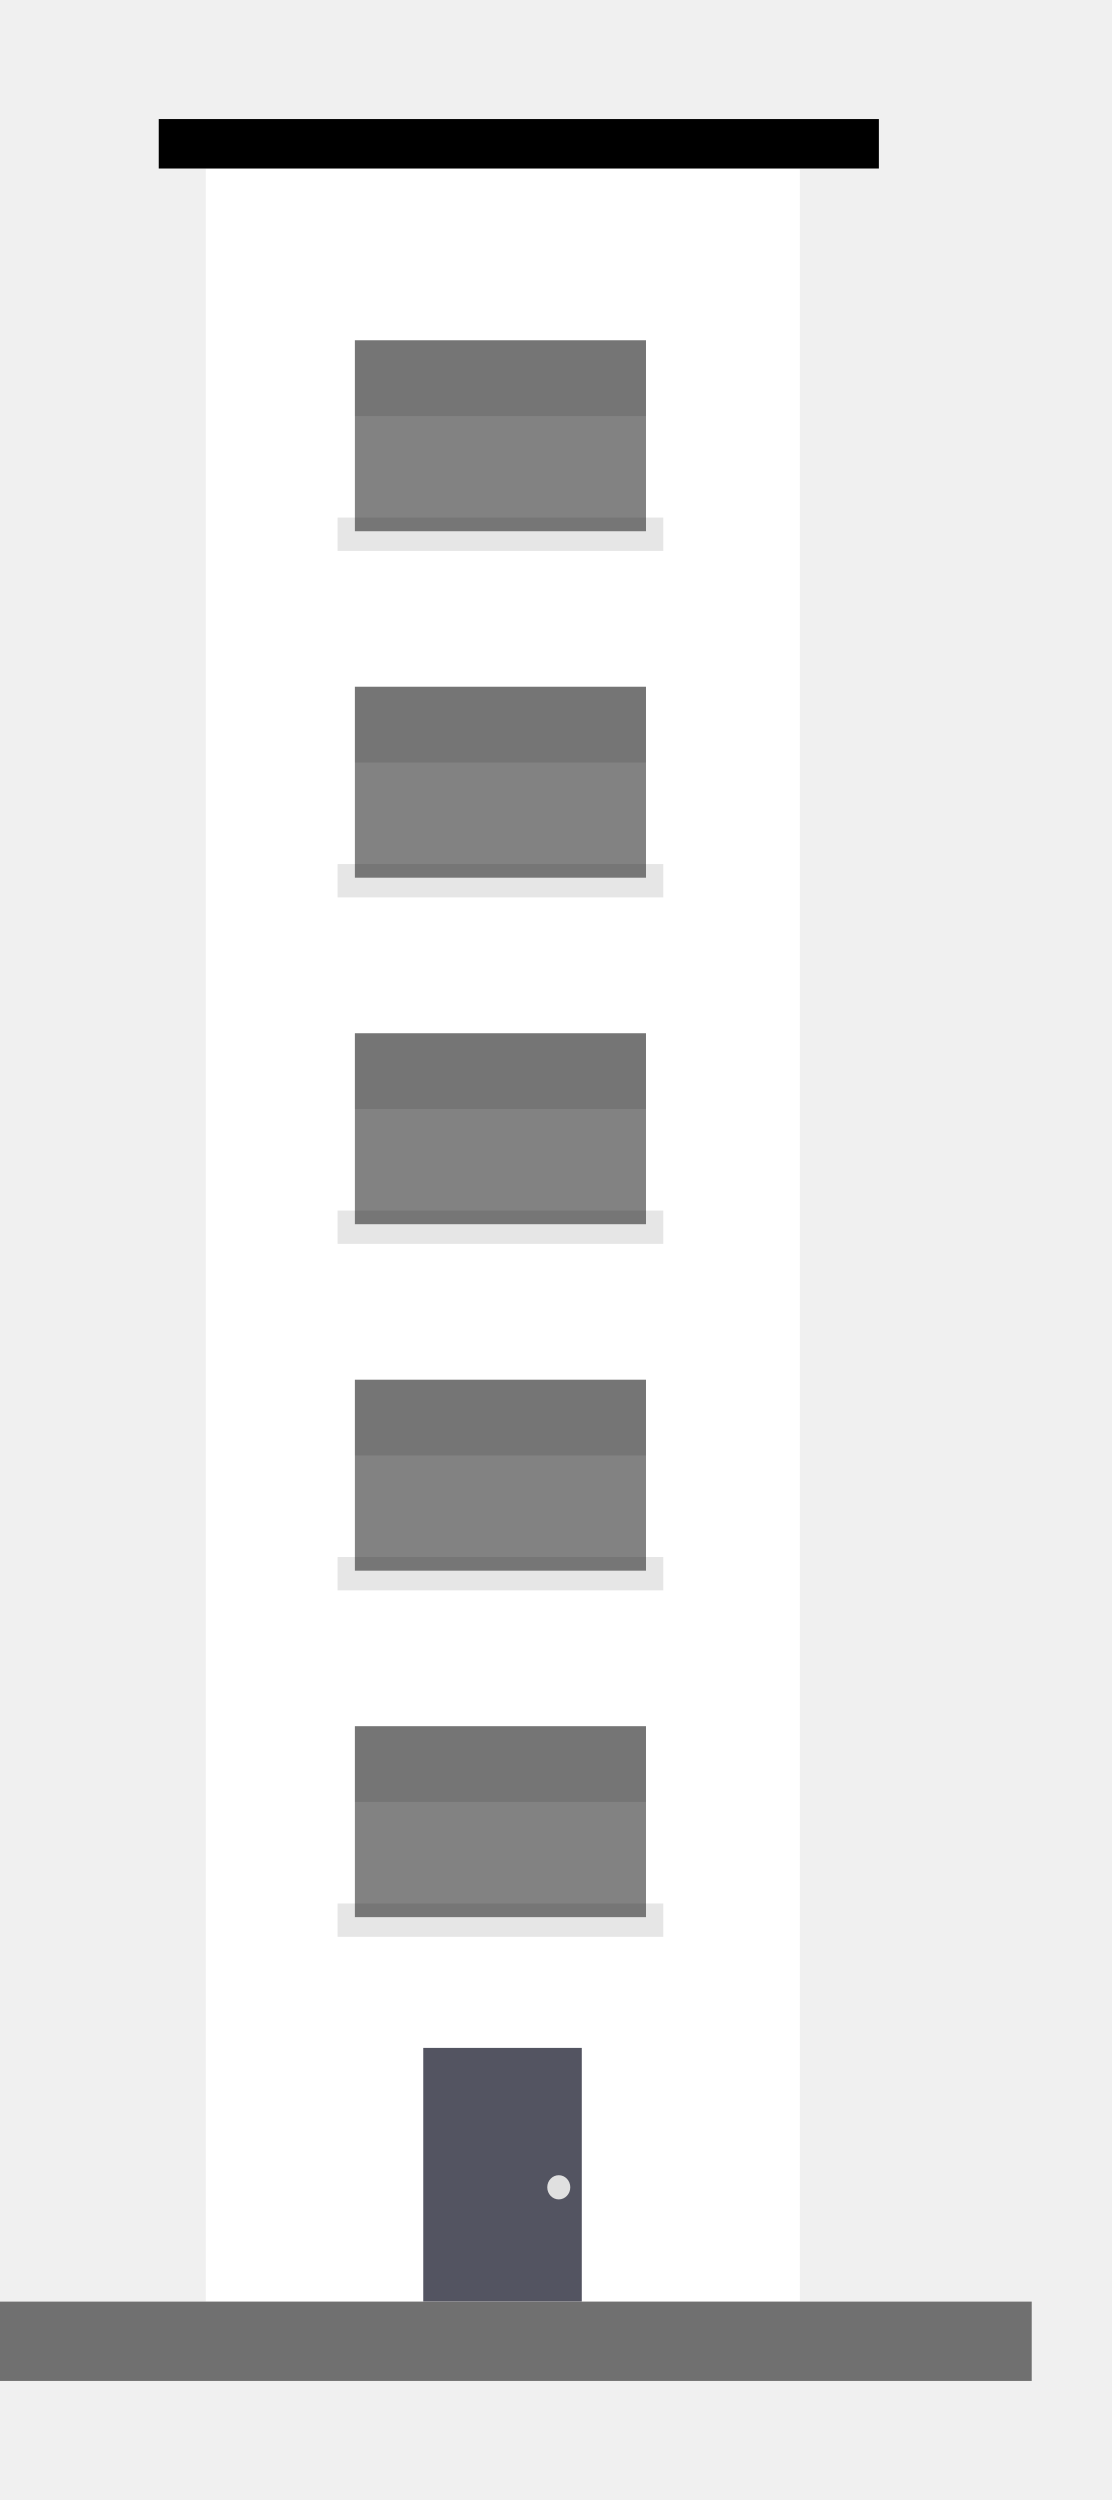
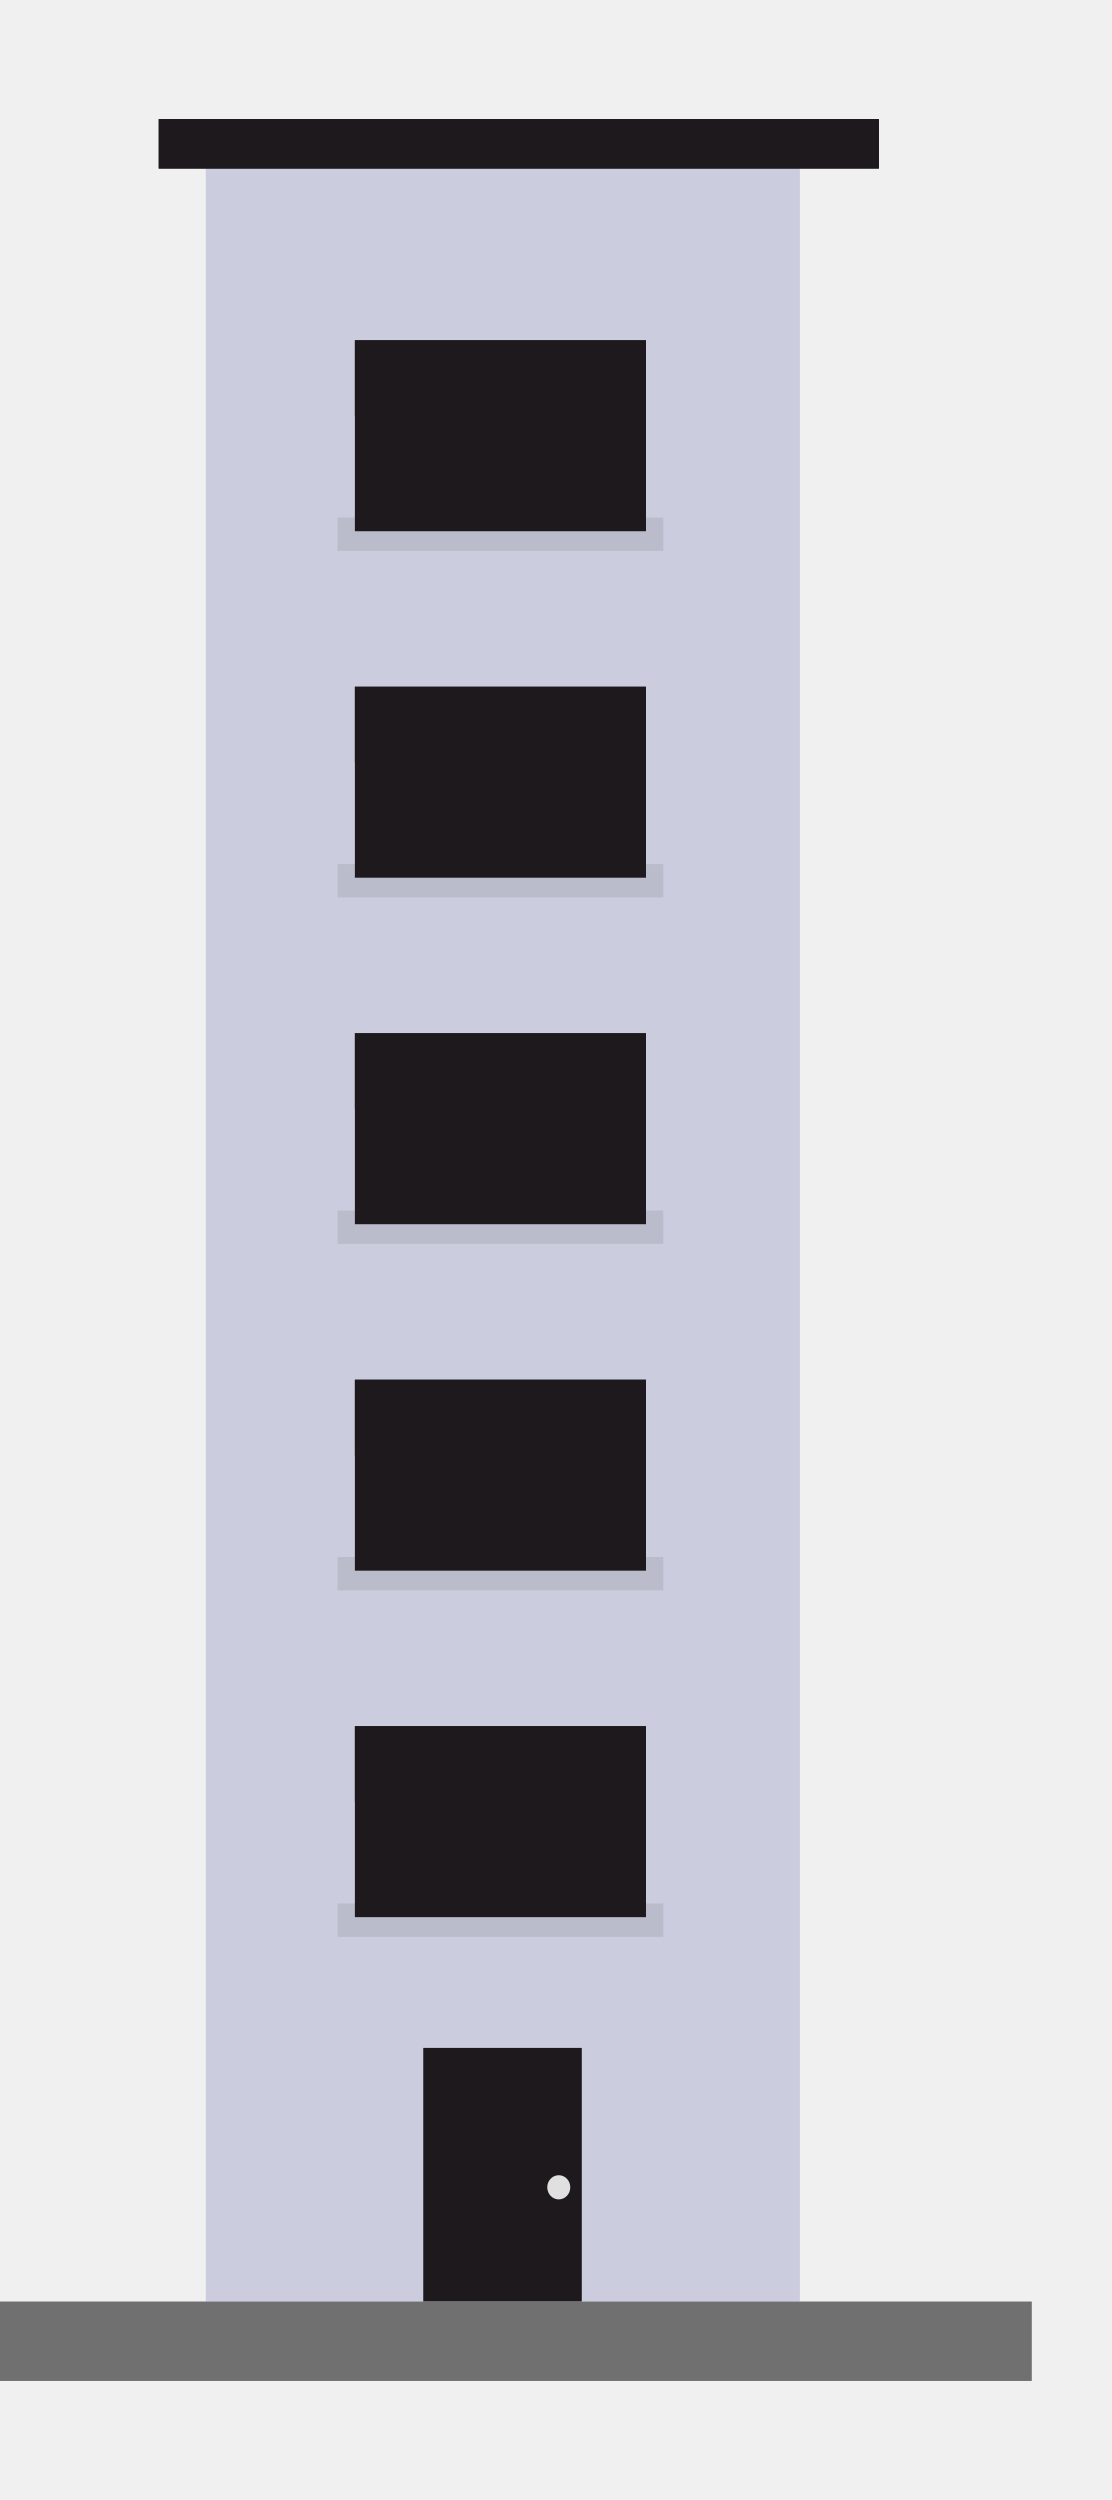
<svg xmlns="http://www.w3.org/2000/svg" width="28" height="63" viewBox="0 0 28 63">
  <defs>
    <clipPath id="clip-building-6">
      <rect width="28" height="63" />
    </clipPath>
  </defs>
  <g id="building-6" clip-path="url(#clip-building-6)">
    <g id="Group_825" data-name="Group 825" transform="translate(24 -3)">
      <g id="Group_780" data-name="Group 780" transform="translate(-20 6)">
        <g id="Group_826" data-name="Group 826" transform="translate(0)">
-           <rect id="Rectangle_487" data-name="Rectangle 487" width="14.971" height="55.57" transform="translate(1.186)" fill="#fff" />
+           <rect id="Rectangle_487" data-name="Rectangle 487" width="14.971" height="55.57" transform="translate(1.186)" fill="#cbcdde" />
          <g id="Group_726" data-name="Group 726" transform="translate(4.507 5.575)">
-             <rect id="Rectangle_332" data-name="Rectangle 332" width="8.208" height="0.84" transform="translate(0 4.468)" opacity="0.1" />
-             <rect id="Rectangle_333" data-name="Rectangle 333" width="7.336" height="4.812" transform="translate(0.436 0)" fill="#060606" opacity="0.5" />
-             <g id="Group_536" data-name="Group 536" transform="translate(0.436 0)" opacity="0.1">
-               <rect id="Rectangle_335" data-name="Rectangle 335" width="7.336" height="1.909" />
+             <rect id="Rectangle_332" data-name="Rectangle 332" width="8.208" height="0.84" transform="translate(0 4.468)" fill="#1e191c" opacity="0.1" />
+             <rect id="Rectangle_333" data-name="Rectangle 333" width="7.336" height="4.812" transform="translate(0.436 0)" fill="#1e191c" />
+             <g id="Group_536" data-name="Group 536" transform="translate(0.436 0)">
+               <rect id="Rectangle_335" data-name="Rectangle 335" width="7.336" height="1.909" fill="#1e191c" />
            </g>
          </g>
          <g id="Group_727" data-name="Group 727" transform="translate(4.507 14.306)">
-             <rect id="Rectangle_332-2" data-name="Rectangle 332" width="8.208" height="0.84" transform="translate(0 4.468)" opacity="0.1" />
-             <rect id="Rectangle_333-2" data-name="Rectangle 333" width="7.336" height="4.812" transform="translate(0.436 0)" fill="#060606" opacity="0.5" />
-             <g id="Group_536-2" data-name="Group 536" transform="translate(0.436 0)" opacity="0.1">
-               <rect id="Rectangle_335-2" data-name="Rectangle 335" width="7.336" height="1.909" />
+             <rect id="Rectangle_332-2" data-name="Rectangle 332" width="8.208" height="0.84" transform="translate(0 4.468)" fill="#1e191c" opacity="0.1" />
+             <rect id="Rectangle_333-2" data-name="Rectangle 333" width="7.336" height="4.812" transform="translate(0.436 0)" fill="#1e191c" />
+             <g id="Group_536-2" data-name="Group 536" transform="translate(0.436 0)">
+               <rect id="Rectangle_335-2" data-name="Rectangle 335" width="7.336" height="1.909" fill="#1e191c" />
            </g>
          </g>
          <g id="Group_728" data-name="Group 728" transform="translate(4.507 23.038)">
-             <rect id="Rectangle_332-3" data-name="Rectangle 332" width="8.208" height="0.84" transform="translate(0 4.468)" opacity="0.1" />
-             <rect id="Rectangle_333-3" data-name="Rectangle 333" width="7.336" height="4.812" transform="translate(0.436 0)" fill="#060606" opacity="0.5" />
-             <g id="Group_536-3" data-name="Group 536" transform="translate(0.436 0)" opacity="0.1">
-               <rect id="Rectangle_335-3" data-name="Rectangle 335" width="7.336" height="1.909" />
+             <rect id="Rectangle_332-3" data-name="Rectangle 332" width="8.208" height="0.84" transform="translate(0 4.468)" fill="#1e191c" opacity="0.1" />
+             <rect id="Rectangle_333-3" data-name="Rectangle 333" width="7.336" height="4.812" transform="translate(0.436 0)" fill="#1e191c" />
+             <g id="Group_536-3" data-name="Group 536" transform="translate(0.436 0)">
+               <rect id="Rectangle_335-3" data-name="Rectangle 335" width="7.336" height="1.909" fill="#1e191c" />
            </g>
          </g>
          <g id="Group_729" data-name="Group 729" transform="translate(4.507 31.769)">
-             <rect id="Rectangle_332-4" data-name="Rectangle 332" width="8.208" height="0.84" transform="translate(0 4.468)" opacity="0.1" />
-             <rect id="Rectangle_333-4" data-name="Rectangle 333" width="7.336" height="4.812" transform="translate(0.436 0)" fill="#060606" opacity="0.5" />
-             <g id="Group_536-4" data-name="Group 536" transform="translate(0.436 0)" opacity="0.1">
-               <rect id="Rectangle_335-4" data-name="Rectangle 335" width="7.336" height="1.909" />
+             <rect id="Rectangle_332-4" data-name="Rectangle 332" width="8.208" height="0.84" transform="translate(0 4.468)" fill="#1e191c" opacity="0.1" />
+             <rect id="Rectangle_333-4" data-name="Rectangle 333" width="7.336" height="4.812" transform="translate(0.436 0)" fill="#1e191c" />
+             <g id="Group_536-4" data-name="Group 536" transform="translate(0.436 0)">
+               <rect id="Rectangle_335-4" data-name="Rectangle 335" width="7.336" height="1.909" fill="#1e191c" />
            </g>
          </g>
          <g id="Group_730" data-name="Group 730" transform="translate(4.507 40.5)">
-             <rect id="Rectangle_332-5" data-name="Rectangle 332" width="8.208" height="0.84" transform="translate(0 4.468)" opacity="0.1" />
-             <rect id="Rectangle_333-5" data-name="Rectangle 333" width="7.336" height="4.812" transform="translate(0.436 0)" fill="#060606" opacity="0.5" />
-             <g id="Group_536-5" data-name="Group 536" transform="translate(0.436 0)" opacity="0.1">
-               <rect id="Rectangle_335-5" data-name="Rectangle 335" width="7.336" height="1.909" />
+             <rect id="Rectangle_332-5" data-name="Rectangle 332" width="8.208" height="0.84" transform="translate(0 4.468)" fill="#1e191c" opacity="0.1" />
+             <rect id="Rectangle_333-5" data-name="Rectangle 333" width="7.336" height="4.812" transform="translate(0.436 0)" fill="#1e191c" />
+             <g id="Group_536-5" data-name="Group 536" transform="translate(0.436 0)">
+               <rect id="Rectangle_335-5" data-name="Rectangle 335" width="7.336" height="1.909" fill="#1e191c" />
            </g>
          </g>
-           <g id="Rectangle_488" data-name="Rectangle 488" fill="#fff" stroke="#000" stroke-width="1">
+           <g id="Rectangle_488" data-name="Rectangle 488" fill="#1e191c" stroke="#1e191c" stroke-width="1">
            <rect width="18.148" height="1.247" stroke="none" />
            <rect x="0.5" y="0.5" width="17.148" height="0.247" fill="none" />
          </g>
          <g id="Group_731" data-name="Group 731" transform="translate(6.666 48.607)">
            <g id="Group_732" data-name="Group 732" transform="translate(0 0)">
-               <rect id="Rectangle_331" data-name="Rectangle 331" width="3.995" height="7.027" fill="#535461" />
+               <rect id="Rectangle_331" data-name="Rectangle 331" width="3.995" height="7.027" fill="#1e191c" />
              <ellipse id="Ellipse_257" data-name="Ellipse 257" cx="0.29" cy="0.305" rx="0.29" ry="0.305" transform="translate(3.125 3.208)" fill="#e0e0e0" />
            </g>
          </g>
        </g>
      </g>
    </g>
-     <g id="Rectangle_506" data-name="Rectangle 506" transform="translate(0 58)" fill="#fff" stroke="#707070" stroke-width="1">
+     <g id="Rectangle_506" data-name="Rectangle 506" transform="translate(0 58)" fill="#cbcdde" stroke="#707070" stroke-width="1">
      <rect width="26" height="2" stroke="none" />
      <rect x="0.5" y="0.5" width="25" height="1" fill="none" />
    </g>
  </g>
</svg>
